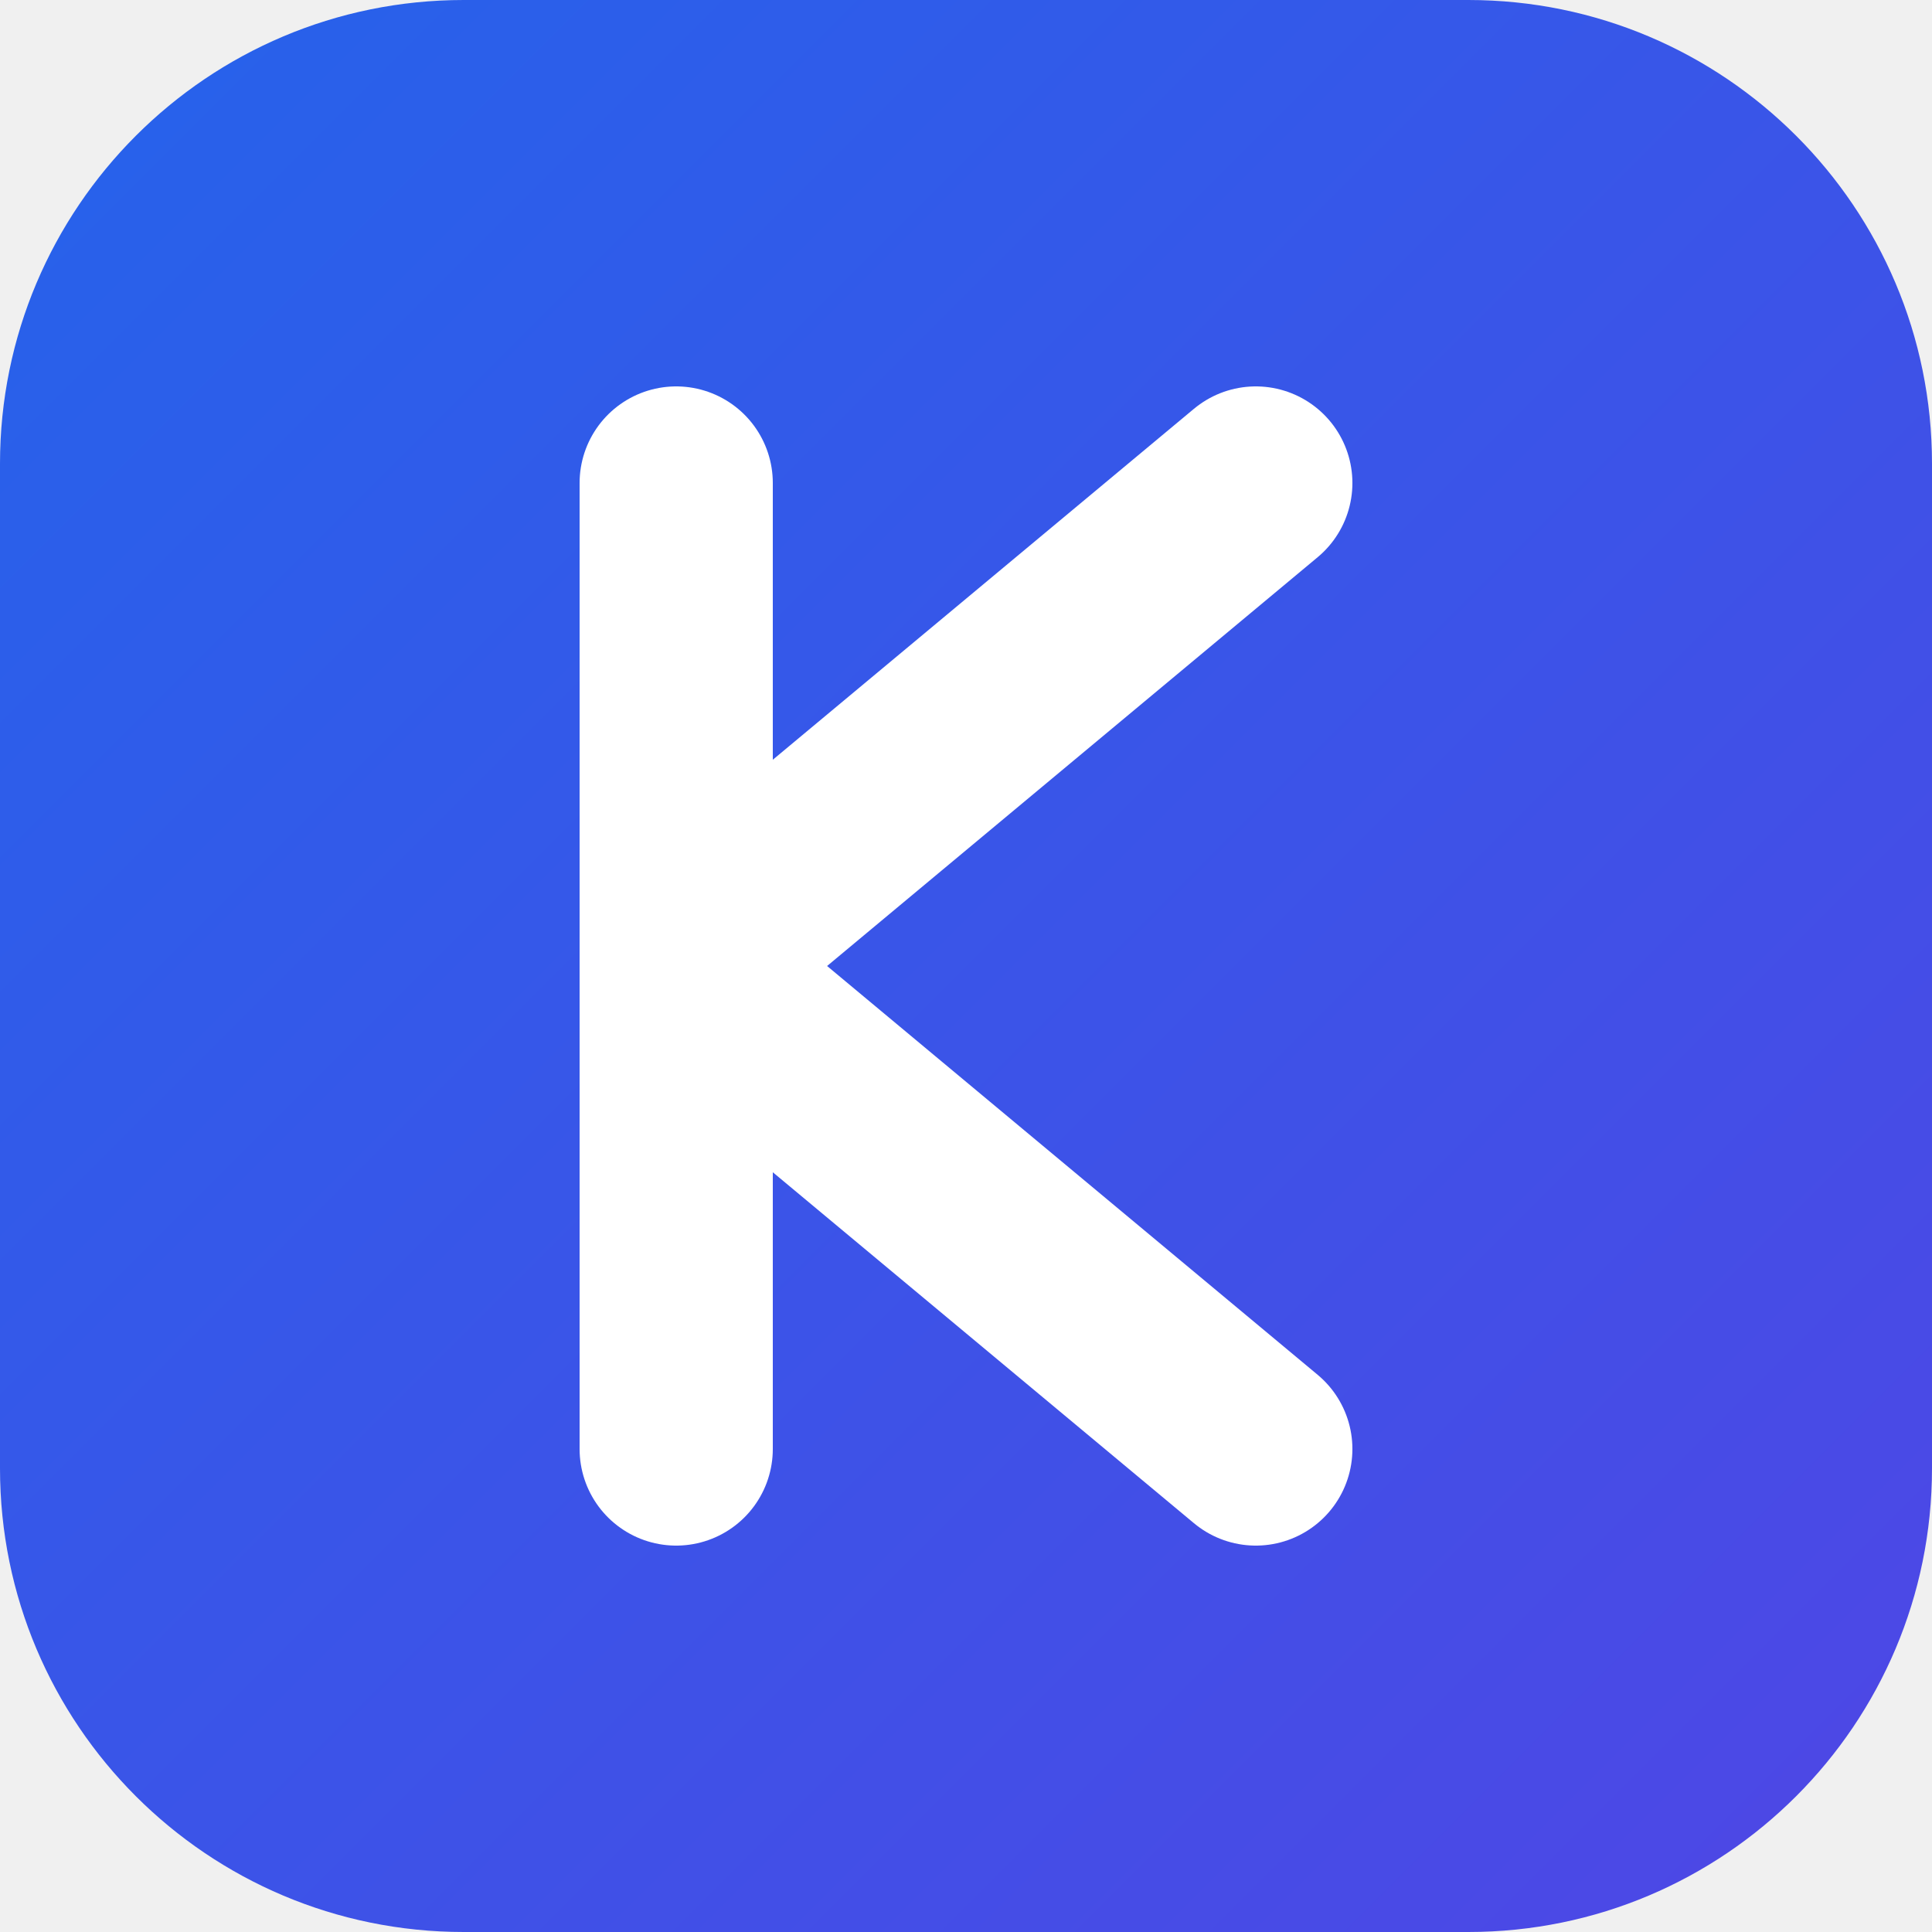
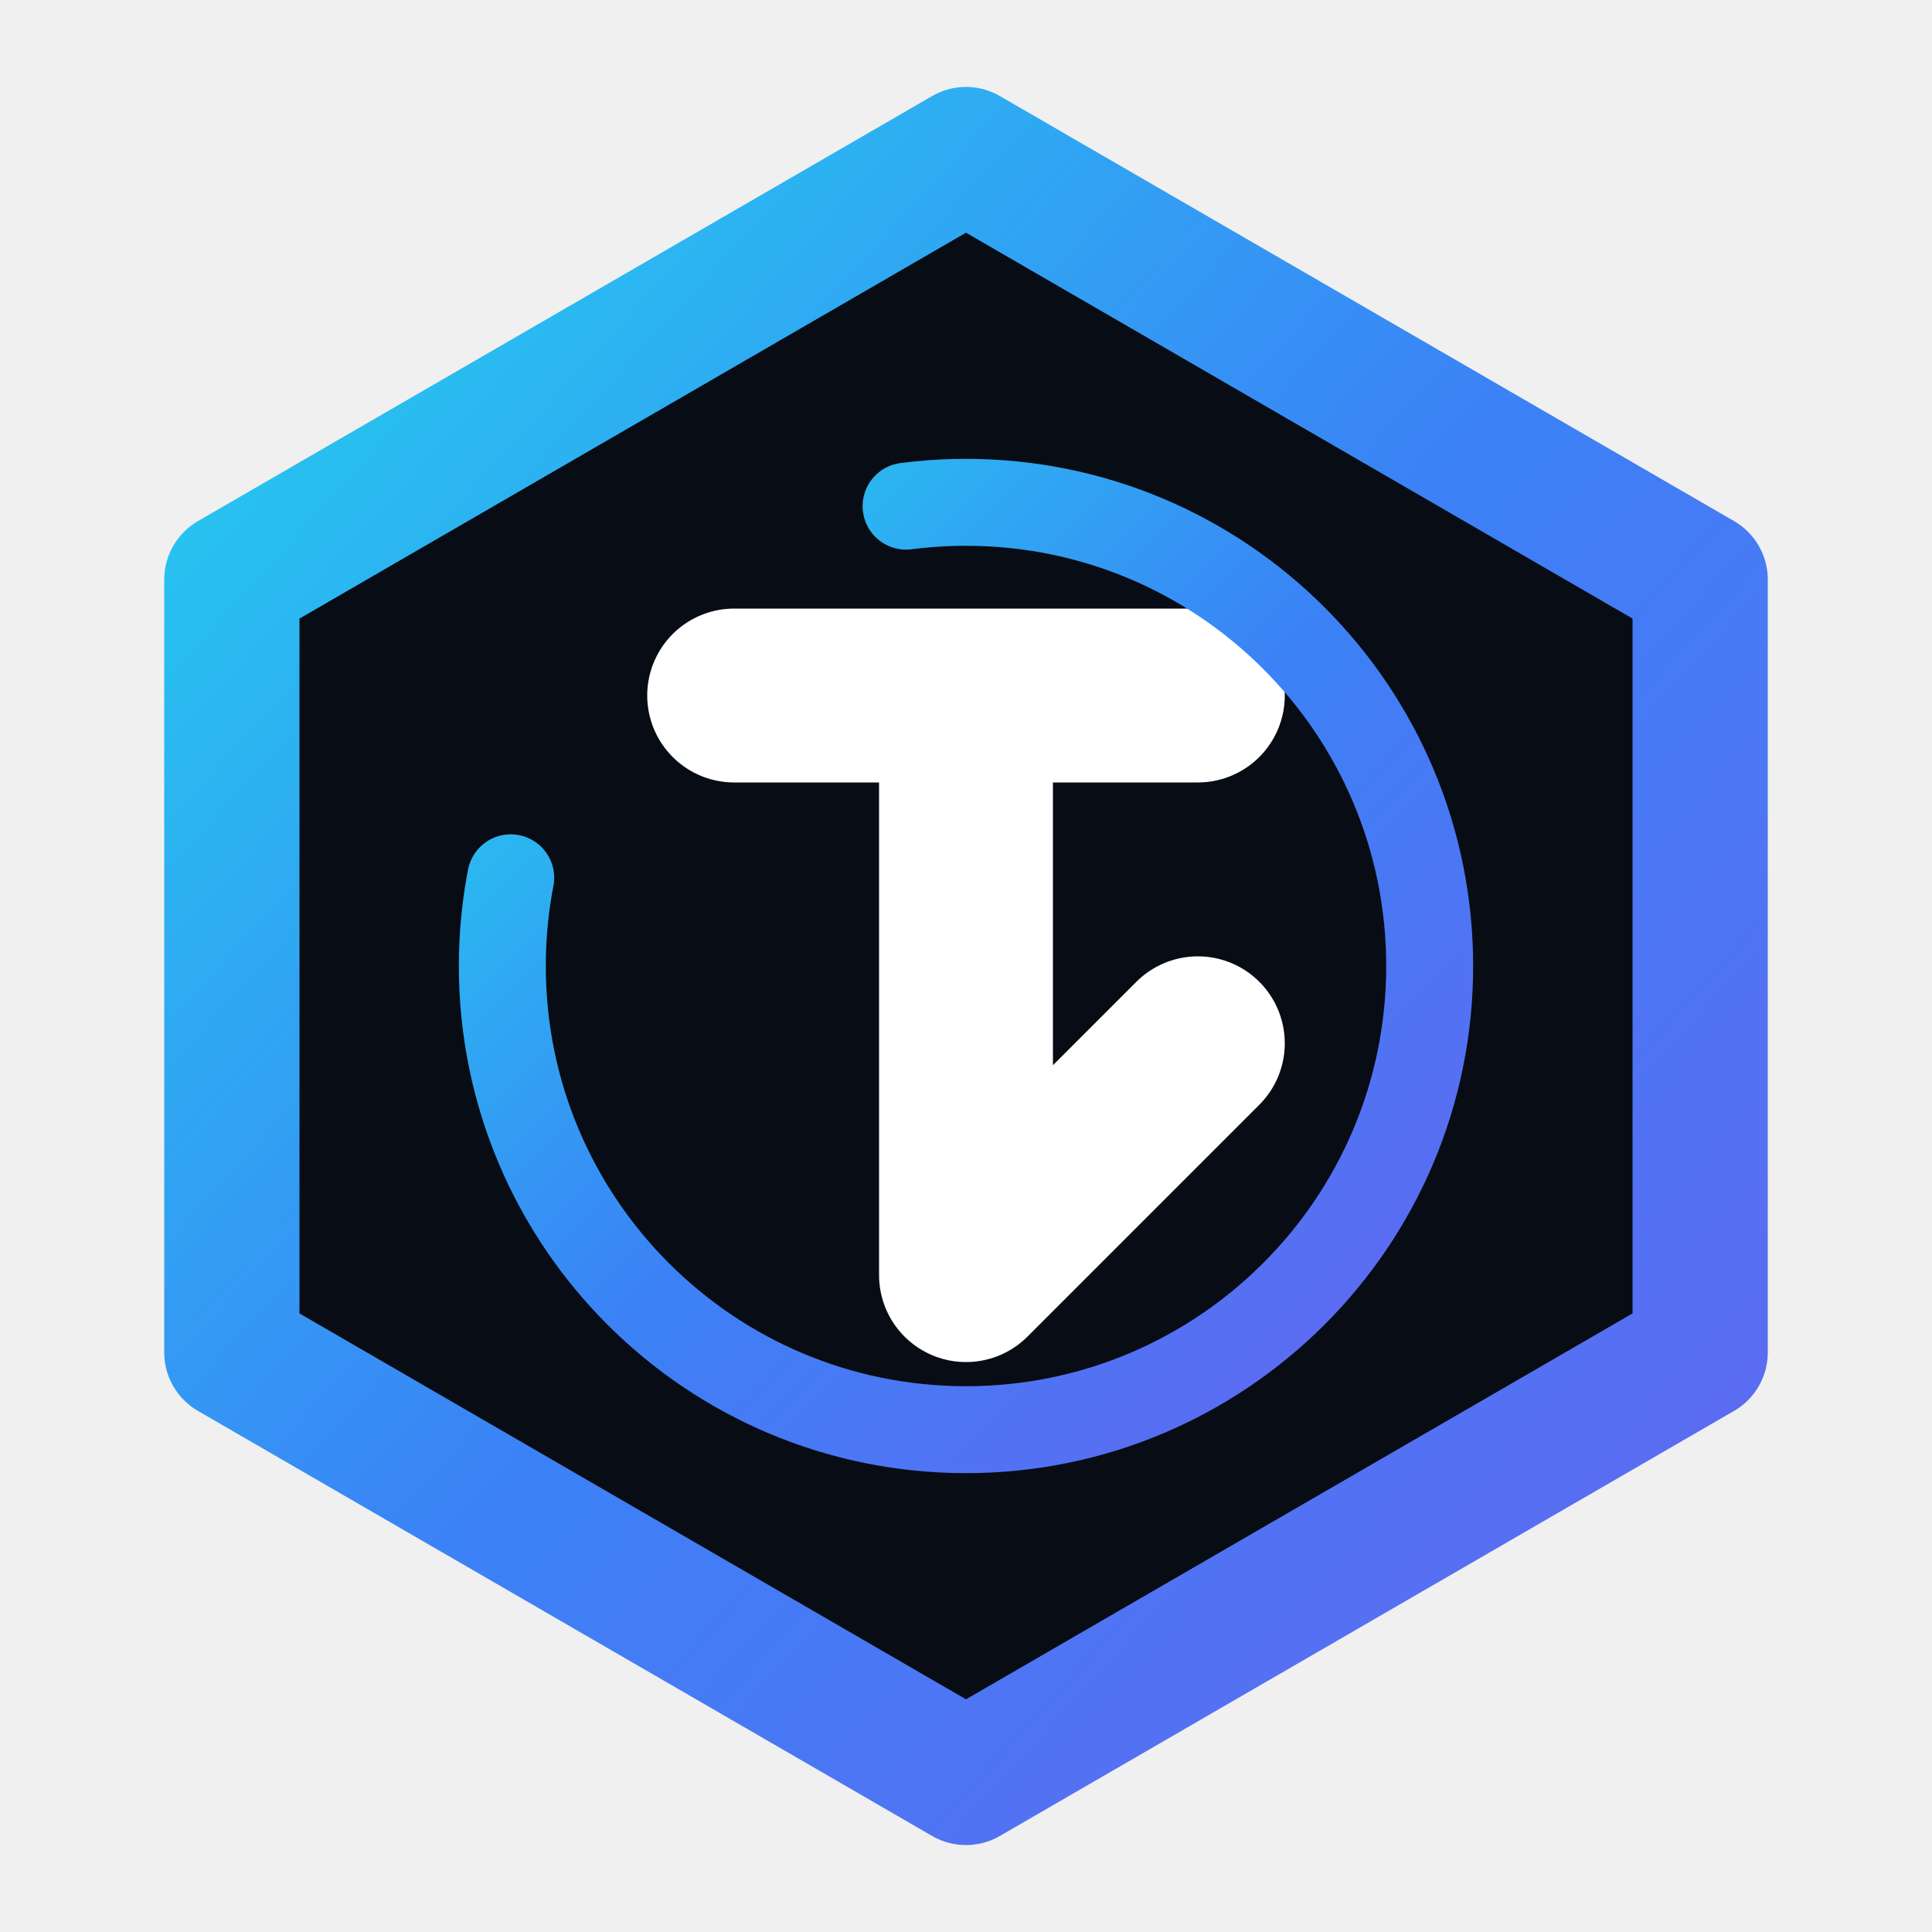
<svg xmlns="http://www.w3.org/2000/svg" viewBox="0 0 100 100" fill="none">
  <defs>
-     <linearGradient id="logoGrad" x1="0%" y1="0%" x2="100%" y2="100%">
-       <stop offset="0%" stop-color="#2563EB" />
-       <stop offset="100%" stop-color="#4F46E5" />
+     <linearGradient id="thedalGrad" x1="0%" y1="0%" x2="100%" y2="100%">
+       <stop offset="0%" stop-color="#22D3EE" />
+       <stop offset="50%" stop-color="#3B82F6" />
+       <stop offset="100%" stop-color="#6366F1" />
    </linearGradient>
  </defs>
-   <rect width="100" height="100" rx="24" fill="url(#logoGrad)" />
-   <path d="M35 25V75M35 50L65 25M35 50L65 75" stroke="white" stroke-width="10" stroke-linecap="round" stroke-linejoin="round" />
+   <polygon points="50,8 88,30 88,70 50,92 12,70 12,30" fill="#080C14" stroke="url(#thedalGrad)" stroke-width="7" stroke-linejoin="round" />
+   <path d="M38 36H62 M50 36V66 M50 66L62 54" stroke="#FFFFFF" stroke-width="9" stroke-linecap="round" stroke-linejoin="round" />
+   <circle cx="50" cy="50" r="24" stroke="url(#thedalGrad)" stroke-width="4.5" stroke-dasharray="80 30" stroke-linecap="round" />
</svg>
